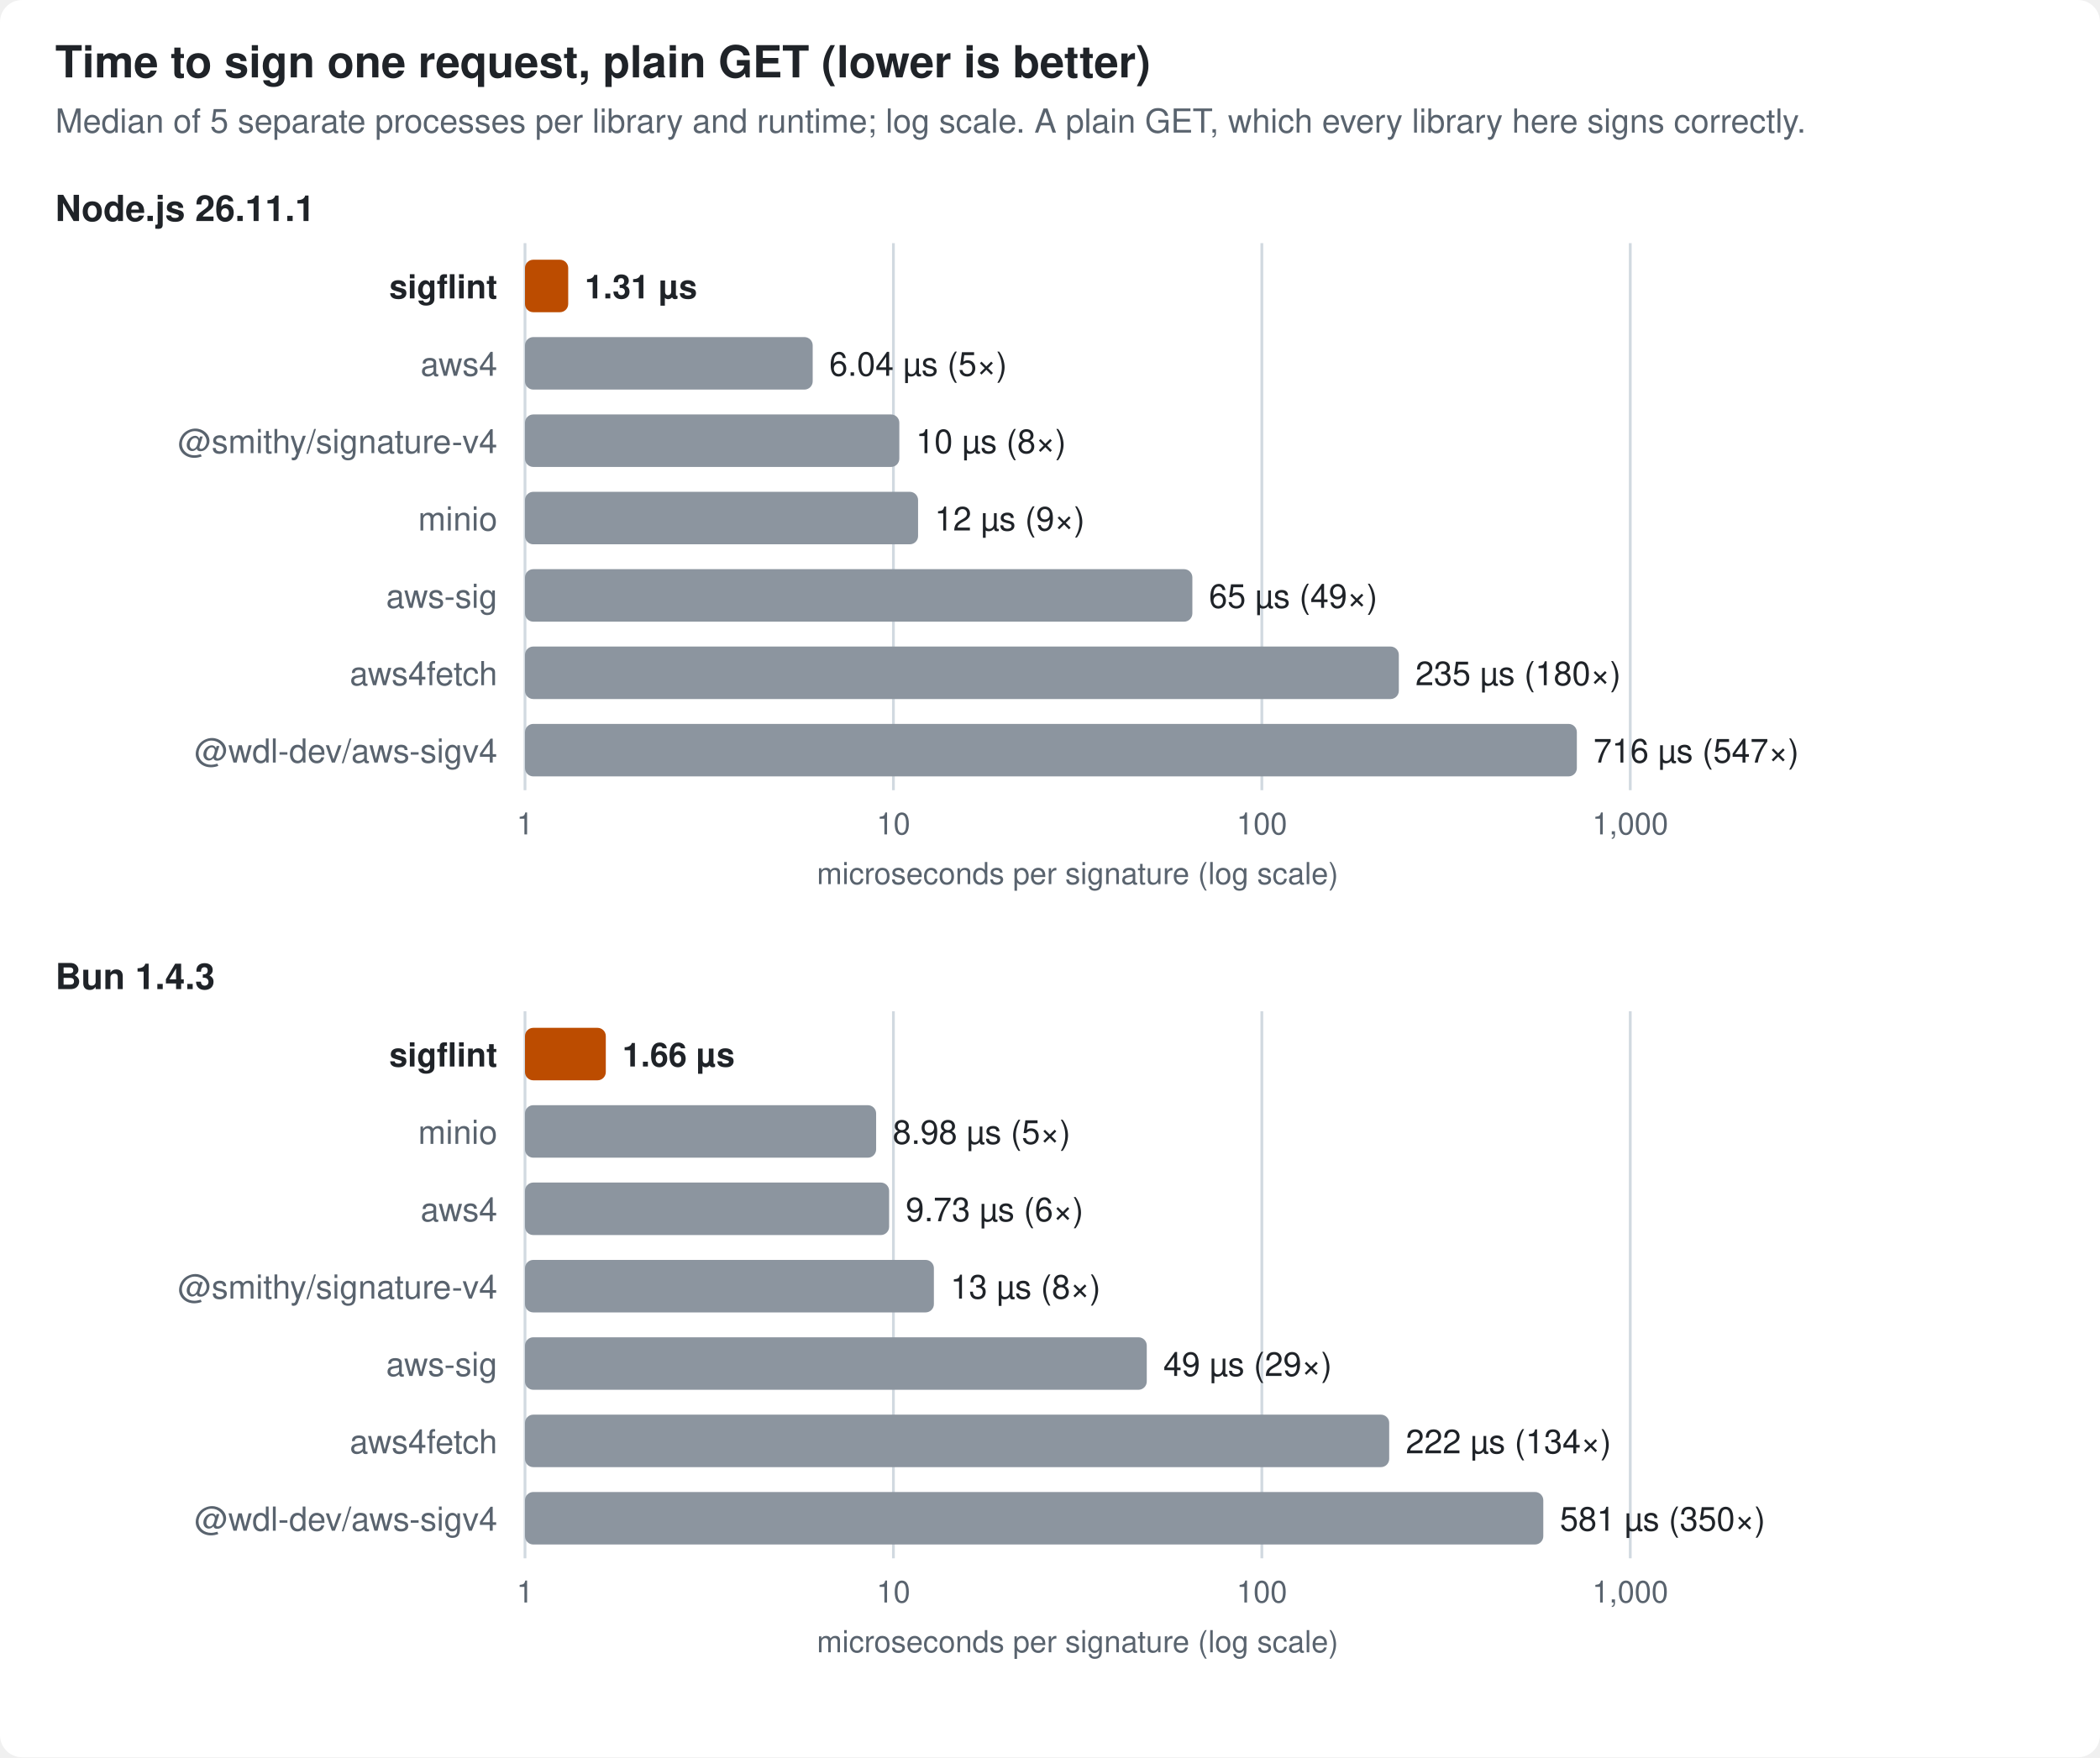
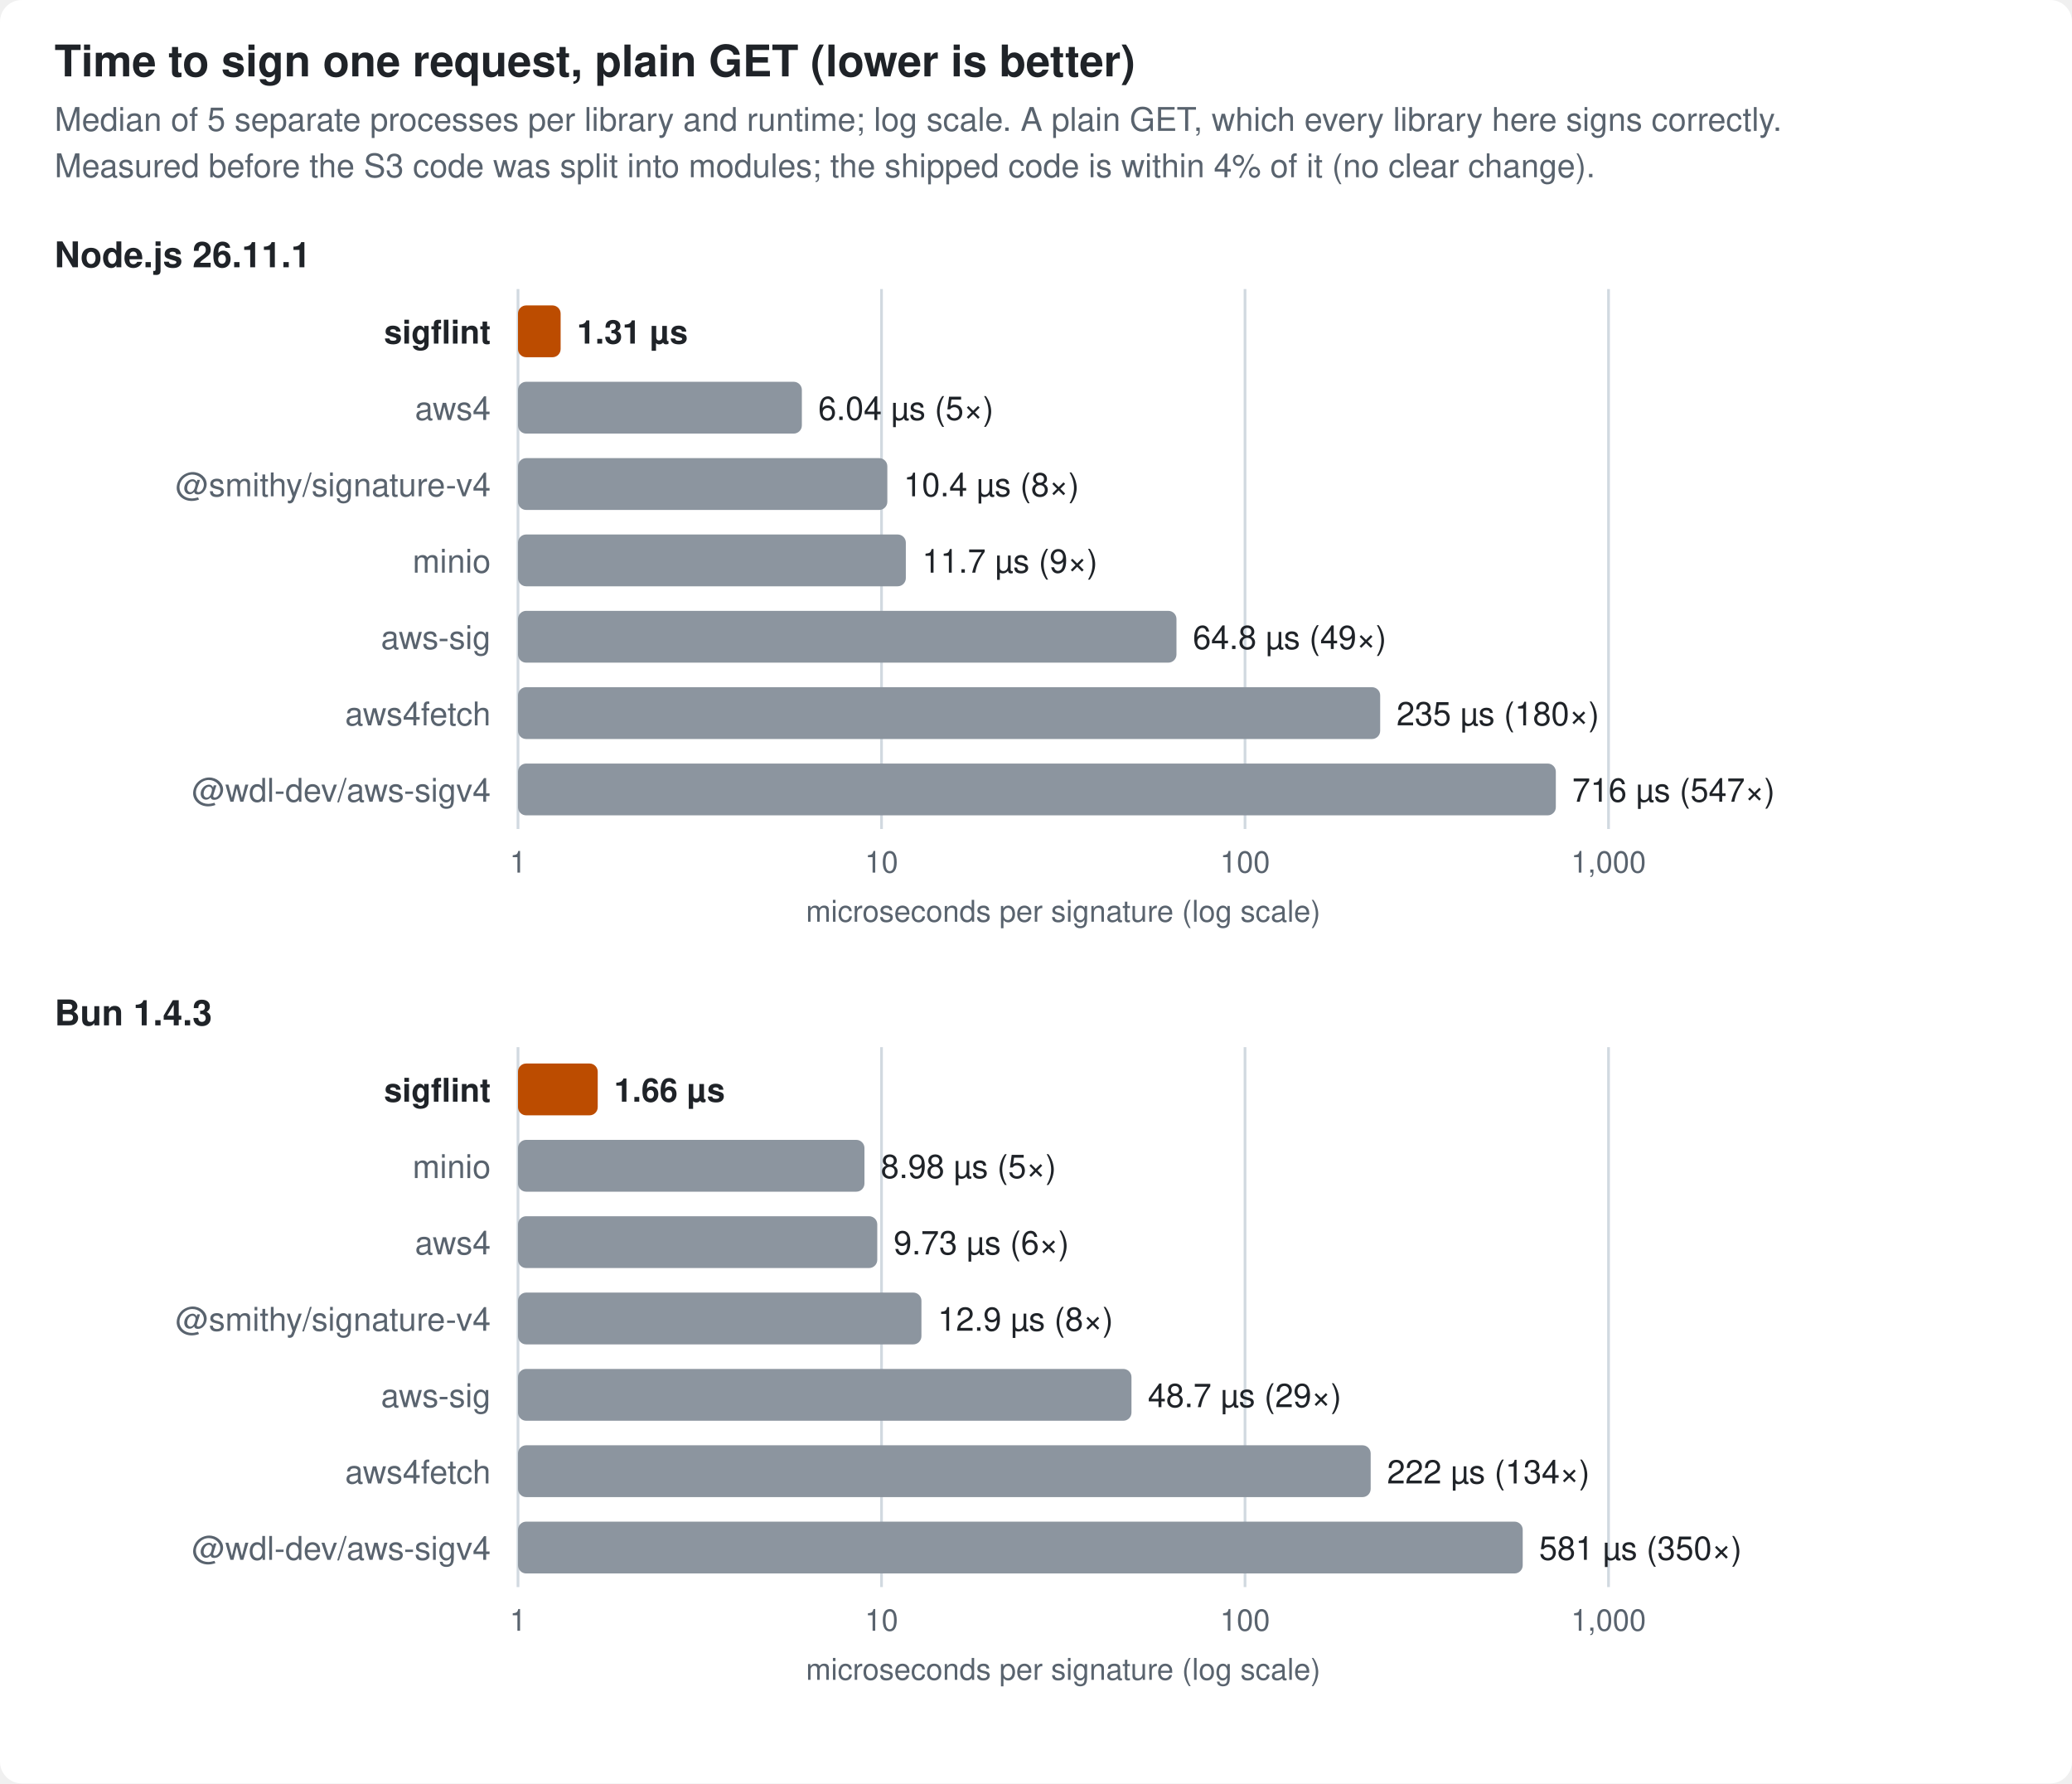
- <svg xmlns="http://www.w3.org/2000/svg" width="760" height="636" viewBox="0 0 760 636" role="img" aria-labelledby="t d" font-family="-apple-system,BlinkMacSystemFont,'Segoe UI',Helvetica,Arial,sans-serif">
-   <rect width="760" height="636" rx="8" fill="#ffffff" />
+ <svg xmlns="http://www.w3.org/2000/svg" width="760" height="654" viewBox="0 0 760 654" role="img" aria-labelledby="t d" font-family="-apple-system,BlinkMacSystemFont,'Segoe UI',Helvetica,Arial,sans-serif">
+   <rect width="760" height="654" rx="8" fill="#ffffff" />
  <text x="20" y="28" font-size="16" fill="#1f2328" text-anchor="start" font-weight="600">Time to sign one request, plain GET (lower is better)</text>
  <text x="20" y="48" font-size="12" fill="#59636e" text-anchor="start" font-weight="400">Median of 5 separate processes per library and runtime; log scale. A plain GET, which every library here signs correctly.</text>
-   <text x="20" y="80" font-size="13" fill="#1f2328" text-anchor="start" font-weight="600">Node.js 26.11.1</text>
-   <line x1="190" y1="88" x2="190" y2="286" stroke="#d1d9e0" />
-   <text x="190" y="302" font-size="11" fill="#59636e" text-anchor="middle" font-weight="400">1</text>
-   <line x1="323.333" y1="88" x2="323.333" y2="286" stroke="#d1d9e0" />
-   <text x="323.333" y="302" font-size="11" fill="#59636e" text-anchor="middle" font-weight="400">10</text>
-   <line x1="456.667" y1="88" x2="456.667" y2="286" stroke="#d1d9e0" />
-   <text x="456.667" y="302" font-size="11" fill="#59636e" text-anchor="middle" font-weight="400">100</text>
-   <line x1="590" y1="88" x2="590" y2="286" stroke="#d1d9e0" />
-   <text x="590" y="302" font-size="11" fill="#59636e" text-anchor="middle" font-weight="400">1,000</text>
-   <text x="180" y="108" font-size="12" fill="#1f2328" text-anchor="end" font-weight="700">sigflint</text>
-   <rect x="190" y="94" width="15.636" height="19" rx="3" fill="#bc4c00" />
-   <text x="211.636" y="108" font-size="12" fill="#1f2328" text-anchor="start" font-weight="700">1.31 µs</text>
-   <text x="180" y="136" font-size="12" fill="#59636e" text-anchor="end" font-weight="400">aws4</text>
-   <rect x="190" y="122" width="104.119" height="19" rx="3" fill="#8c959f" />
-   <text x="300.119" y="136" font-size="12" fill="#1f2328" text-anchor="start" font-weight="400">6.04 µs  (5×)</text>
-   <text x="180" y="164" font-size="12" fill="#59636e" text-anchor="end" font-weight="400">@smithy/signature-v4</text>
-   <rect x="190" y="150" width="135.471" height="19" rx="3" fill="#8c959f" />
-   <text x="331.471" y="164" font-size="12" fill="#1f2328" text-anchor="start" font-weight="400">10 µs  (8×)</text>
-   <text x="180" y="192" font-size="12" fill="#59636e" text-anchor="end" font-weight="400">minio</text>
-   <rect x="190" y="178" width="142.256" height="19" rx="3" fill="#8c959f" />
-   <text x="338.256" y="192" font-size="12" fill="#1f2328" text-anchor="start" font-weight="400">12 µs  (9×)</text>
-   <text x="180" y="220" font-size="12" fill="#59636e" text-anchor="end" font-weight="400">aws-sig</text>
-   <rect x="190" y="206" width="241.525" height="19" rx="3" fill="#8c959f" />
-   <text x="437.525" y="220" font-size="12" fill="#1f2328" text-anchor="start" font-weight="400">65 µs  (49×)</text>
-   <text x="180" y="248" font-size="12" fill="#59636e" text-anchor="end" font-weight="400">aws4fetch</text>
-   <rect x="190" y="234" width="316.243" height="19" rx="3" fill="#8c959f" />
-   <text x="512.243" y="248" font-size="12" fill="#1f2328" text-anchor="start" font-weight="400">235 µs  (180×)</text>
-   <text x="180" y="276" font-size="12" fill="#59636e" text-anchor="end" font-weight="400">@wdl-dev/aws-sigv4</text>
-   <rect x="190" y="262" width="380.672" height="19" rx="3" fill="#8c959f" />
-   <text x="576.672" y="276" font-size="12" fill="#1f2328" text-anchor="start" font-weight="400">716 µs  (547×)</text>
-   <text x="390" y="320" font-size="11" fill="#59636e" text-anchor="middle" font-weight="400">microseconds per signature (log scale)</text>
-   <text x="20" y="358" font-size="13" fill="#1f2328" text-anchor="start" font-weight="600">Bun 1.4.3</text>
-   <line x1="190" y1="366" x2="190" y2="564" stroke="#d1d9e0" />
-   <text x="190" y="580" font-size="11" fill="#59636e" text-anchor="middle" font-weight="400">1</text>
-   <line x1="323.333" y1="366" x2="323.333" y2="564" stroke="#d1d9e0" />
-   <text x="323.333" y="580" font-size="11" fill="#59636e" text-anchor="middle" font-weight="400">10</text>
-   <line x1="456.667" y1="366" x2="456.667" y2="564" stroke="#d1d9e0" />
-   <text x="456.667" y="580" font-size="11" fill="#59636e" text-anchor="middle" font-weight="400">100</text>
-   <line x1="590" y1="366" x2="590" y2="564" stroke="#d1d9e0" />
-   <text x="590" y="580" font-size="11" fill="#59636e" text-anchor="middle" font-weight="400">1,000</text>
-   <text x="180" y="386" font-size="12" fill="#1f2328" text-anchor="end" font-weight="700">sigflint</text>
-   <rect x="190" y="372" width="29.243" height="19" rx="3" fill="#bc4c00" />
-   <text x="225.243" y="386" font-size="12" fill="#1f2328" text-anchor="start" font-weight="700">1.66 µs</text>
-   <text x="180" y="414" font-size="12" fill="#59636e" text-anchor="end" font-weight="400">minio</text>
-   <rect x="190" y="400" width="127.078" height="19" rx="3" fill="#8c959f" />
-   <text x="323.078" y="414" font-size="12" fill="#1f2328" text-anchor="start" font-weight="400">8.98 µs  (5×)</text>
-   <text x="180" y="442" font-size="12" fill="#59636e" text-anchor="end" font-weight="400">aws4</text>
-   <rect x="190" y="428" width="131.778" height="19" rx="3" fill="#8c959f" />
-   <text x="327.778" y="442" font-size="12" fill="#1f2328" text-anchor="start" font-weight="400">9.73 µs  (6×)</text>
-   <text x="180" y="470" font-size="12" fill="#59636e" text-anchor="end" font-weight="400">@smithy/signature-v4</text>
-   <rect x="190" y="456" width="147.98" height="19" rx="3" fill="#8c959f" />
-   <text x="343.98" y="470" font-size="12" fill="#1f2328" text-anchor="start" font-weight="400">13 µs  (8×)</text>
-   <text x="180" y="498" font-size="12" fill="#59636e" text-anchor="end" font-weight="400">aws-sig</text>
-   <rect x="190" y="484" width="225.019" height="19" rx="3" fill="#8c959f" />
-   <text x="421.019" y="498" font-size="12" fill="#1f2328" text-anchor="start" font-weight="400">49 µs  (29×)</text>
-   <text x="180" y="526" font-size="12" fill="#59636e" text-anchor="end" font-weight="400">aws4fetch</text>
-   <rect x="190" y="512" width="312.759" height="19" rx="3" fill="#8c959f" />
-   <text x="508.759" y="526" font-size="12" fill="#1f2328" text-anchor="start" font-weight="400">222 µs  (134×)</text>
-   <text x="180" y="554" font-size="12" fill="#59636e" text-anchor="end" font-weight="400">@wdl-dev/aws-sigv4</text>
-   <rect x="190" y="540" width="368.528" height="19" rx="3" fill="#8c959f" />
-   <text x="564.528" y="554" font-size="12" fill="#1f2328" text-anchor="start" font-weight="400">581 µs  (350×)</text>
-   <text x="390" y="598" font-size="11" fill="#59636e" text-anchor="middle" font-weight="400">microseconds per signature (log scale)</text>
+   <text x="20" y="65" font-size="12" fill="#59636e" text-anchor="start" font-weight="400">Measured before the S3 code was split into modules; the shipped code is within 4% of it (no clear change).</text>
+   <text x="20" y="98" font-size="13" fill="#1f2328" text-anchor="start" font-weight="600">Node.js 26.11.1</text>
+   <line x1="190" y1="106" x2="190" y2="304" stroke="#d1d9e0" />
+   <text x="190" y="320" font-size="11" fill="#59636e" text-anchor="middle" font-weight="400">1</text>
+   <line x1="323.333" y1="106" x2="323.333" y2="304" stroke="#d1d9e0" />
+   <text x="323.333" y="320" font-size="11" fill="#59636e" text-anchor="middle" font-weight="400">10</text>
+   <line x1="456.667" y1="106" x2="456.667" y2="304" stroke="#d1d9e0" />
+   <text x="456.667" y="320" font-size="11" fill="#59636e" text-anchor="middle" font-weight="400">100</text>
+   <line x1="590" y1="106" x2="590" y2="304" stroke="#d1d9e0" />
+   <text x="590" y="320" font-size="11" fill="#59636e" text-anchor="middle" font-weight="400">1,000</text>
+   <text x="180" y="126" font-size="12" fill="#1f2328" text-anchor="end" font-weight="700">sigflint</text>
+   <rect x="190" y="112" width="15.636" height="19" rx="3" fill="#bc4c00" />
+   <text x="211.636" y="126" font-size="12" fill="#1f2328" text-anchor="start" font-weight="700">1.31 µs</text>
+   <text x="180" y="154" font-size="12" fill="#59636e" text-anchor="end" font-weight="400">aws4</text>
+   <rect x="190" y="140" width="104.119" height="19" rx="3" fill="#8c959f" />
+   <text x="300.119" y="154" font-size="12" fill="#1f2328" text-anchor="start" font-weight="400">6.04 µs  (5×)</text>
+   <text x="180" y="182" font-size="12" fill="#59636e" text-anchor="end" font-weight="400">@smithy/signature-v4</text>
+   <rect x="190" y="168" width="135.471" height="19" rx="3" fill="#8c959f" />
+   <text x="331.471" y="182" font-size="12" fill="#1f2328" text-anchor="start" font-weight="400">10.4 µs  (8×)</text>
+   <text x="180" y="210" font-size="12" fill="#59636e" text-anchor="end" font-weight="400">minio</text>
+   <rect x="190" y="196" width="142.256" height="19" rx="3" fill="#8c959f" />
+   <text x="338.256" y="210" font-size="12" fill="#1f2328" text-anchor="start" font-weight="400">11.7 µs  (9×)</text>
+   <text x="180" y="238" font-size="12" fill="#59636e" text-anchor="end" font-weight="400">aws-sig</text>
+   <rect x="190" y="224" width="241.525" height="19" rx="3" fill="#8c959f" />
+   <text x="437.525" y="238" font-size="12" fill="#1f2328" text-anchor="start" font-weight="400">64.8 µs  (49×)</text>
+   <text x="180" y="266" font-size="12" fill="#59636e" text-anchor="end" font-weight="400">aws4fetch</text>
+   <rect x="190" y="252" width="316.243" height="19" rx="3" fill="#8c959f" />
+   <text x="512.243" y="266" font-size="12" fill="#1f2328" text-anchor="start" font-weight="400">235 µs  (180×)</text>
+   <text x="180" y="294" font-size="12" fill="#59636e" text-anchor="end" font-weight="400">@wdl-dev/aws-sigv4</text>
+   <rect x="190" y="280" width="380.672" height="19" rx="3" fill="#8c959f" />
+   <text x="576.672" y="294" font-size="12" fill="#1f2328" text-anchor="start" font-weight="400">716 µs  (547×)</text>
+   <text x="390" y="338" font-size="11" fill="#59636e" text-anchor="middle" font-weight="400">microseconds per signature (log scale)</text>
+   <text x="20" y="376" font-size="13" fill="#1f2328" text-anchor="start" font-weight="600">Bun 1.4.3</text>
+   <line x1="190" y1="384" x2="190" y2="582" stroke="#d1d9e0" />
+   <text x="190" y="598" font-size="11" fill="#59636e" text-anchor="middle" font-weight="400">1</text>
+   <line x1="323.333" y1="384" x2="323.333" y2="582" stroke="#d1d9e0" />
+   <text x="323.333" y="598" font-size="11" fill="#59636e" text-anchor="middle" font-weight="400">10</text>
+   <line x1="456.667" y1="384" x2="456.667" y2="582" stroke="#d1d9e0" />
+   <text x="456.667" y="598" font-size="11" fill="#59636e" text-anchor="middle" font-weight="400">100</text>
+   <line x1="590" y1="384" x2="590" y2="582" stroke="#d1d9e0" />
+   <text x="590" y="598" font-size="11" fill="#59636e" text-anchor="middle" font-weight="400">1,000</text>
+   <text x="180" y="404" font-size="12" fill="#1f2328" text-anchor="end" font-weight="700">sigflint</text>
+   <rect x="190" y="390" width="29.243" height="19" rx="3" fill="#bc4c00" />
+   <text x="225.243" y="404" font-size="12" fill="#1f2328" text-anchor="start" font-weight="700">1.66 µs</text>
+   <text x="180" y="432" font-size="12" fill="#59636e" text-anchor="end" font-weight="400">minio</text>
+   <rect x="190" y="418" width="127.078" height="19" rx="3" fill="#8c959f" />
+   <text x="323.078" y="432" font-size="12" fill="#1f2328" text-anchor="start" font-weight="400">8.98 µs  (5×)</text>
+   <text x="180" y="460" font-size="12" fill="#59636e" text-anchor="end" font-weight="400">aws4</text>
+   <rect x="190" y="446" width="131.778" height="19" rx="3" fill="#8c959f" />
+   <text x="327.778" y="460" font-size="12" fill="#1f2328" text-anchor="start" font-weight="400">9.73 µs  (6×)</text>
+   <text x="180" y="488" font-size="12" fill="#59636e" text-anchor="end" font-weight="400">@smithy/signature-v4</text>
+   <rect x="190" y="474" width="147.98" height="19" rx="3" fill="#8c959f" />
+   <text x="343.98" y="488" font-size="12" fill="#1f2328" text-anchor="start" font-weight="400">12.9 µs  (8×)</text>
+   <text x="180" y="516" font-size="12" fill="#59636e" text-anchor="end" font-weight="400">aws-sig</text>
+   <rect x="190" y="502" width="225.019" height="19" rx="3" fill="#8c959f" />
+   <text x="421.019" y="516" font-size="12" fill="#1f2328" text-anchor="start" font-weight="400">48.7 µs  (29×)</text>
+   <text x="180" y="544" font-size="12" fill="#59636e" text-anchor="end" font-weight="400">aws4fetch</text>
+   <rect x="190" y="530" width="312.759" height="19" rx="3" fill="#8c959f" />
+   <text x="508.759" y="544" font-size="12" fill="#1f2328" text-anchor="start" font-weight="400">222 µs  (134×)</text>
+   <text x="180" y="572" font-size="12" fill="#59636e" text-anchor="end" font-weight="400">@wdl-dev/aws-sigv4</text>
+   <rect x="190" y="558" width="368.528" height="19" rx="3" fill="#8c959f" />
+   <text x="564.528" y="572" font-size="12" fill="#1f2328" text-anchor="start" font-weight="400">581 µs  (350×)</text>
+   <text x="390" y="616" font-size="11" fill="#59636e" text-anchor="middle" font-weight="400">microseconds per signature (log scale)</text>
</svg>
